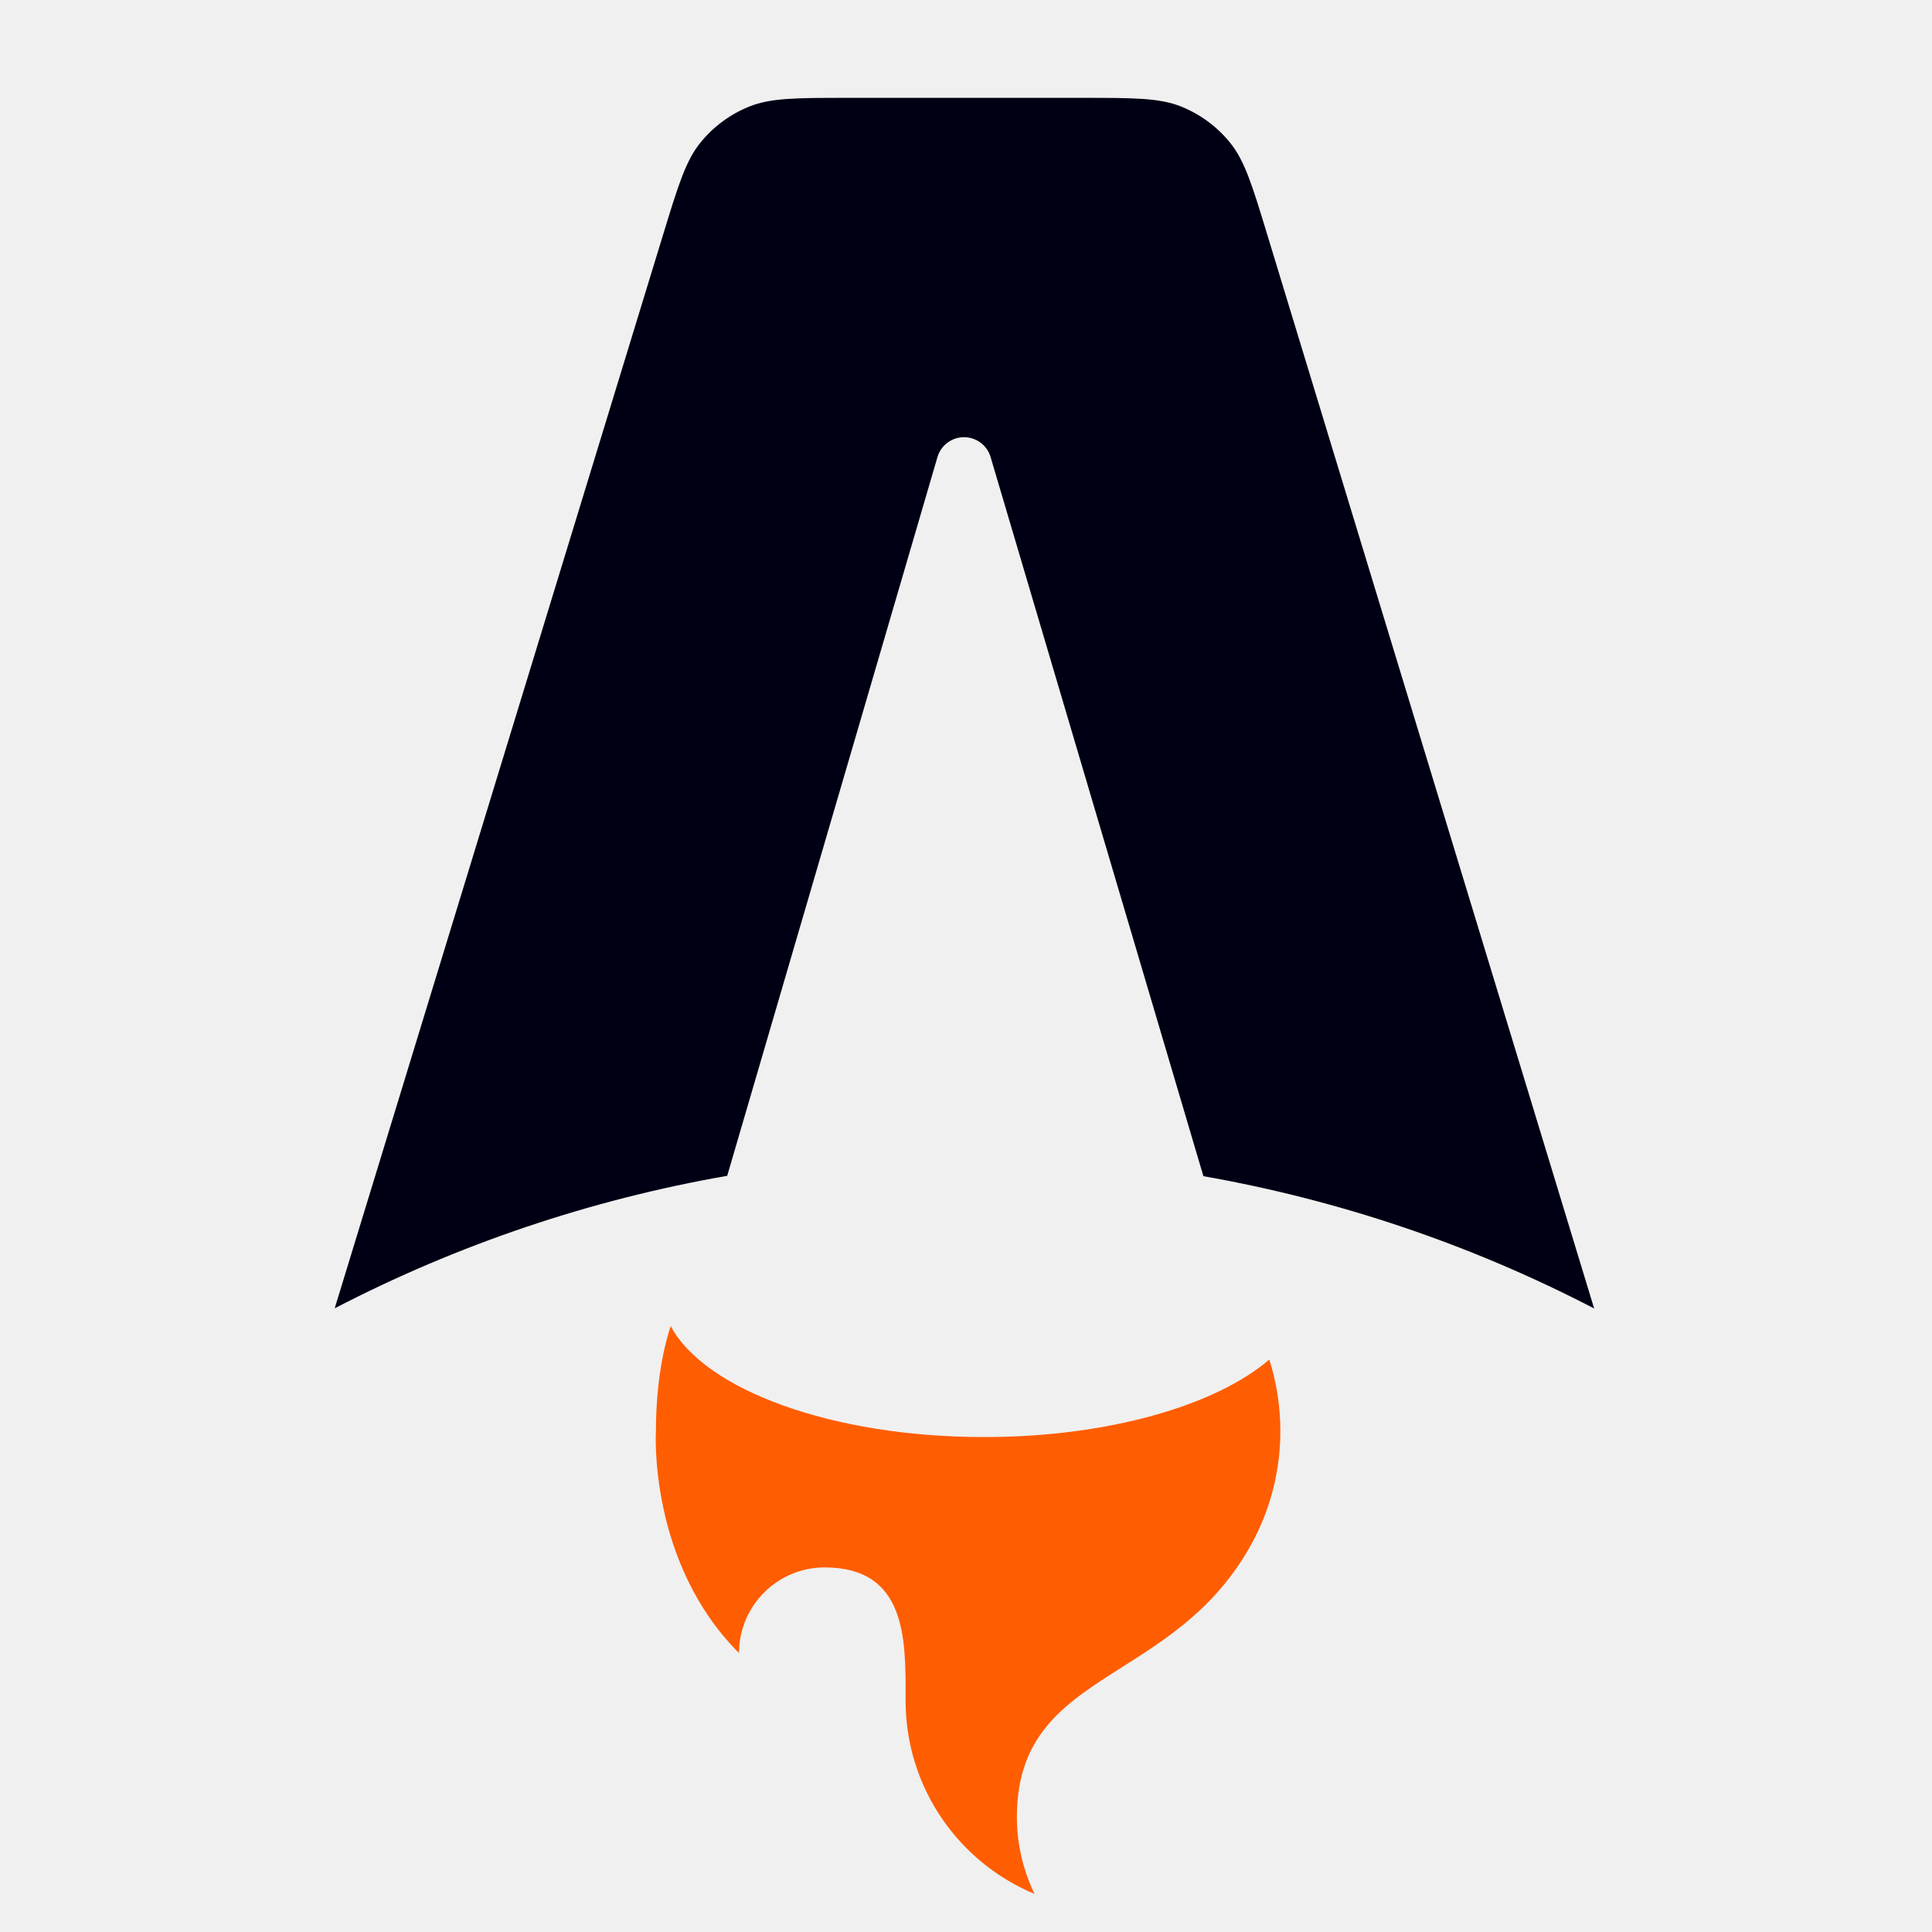
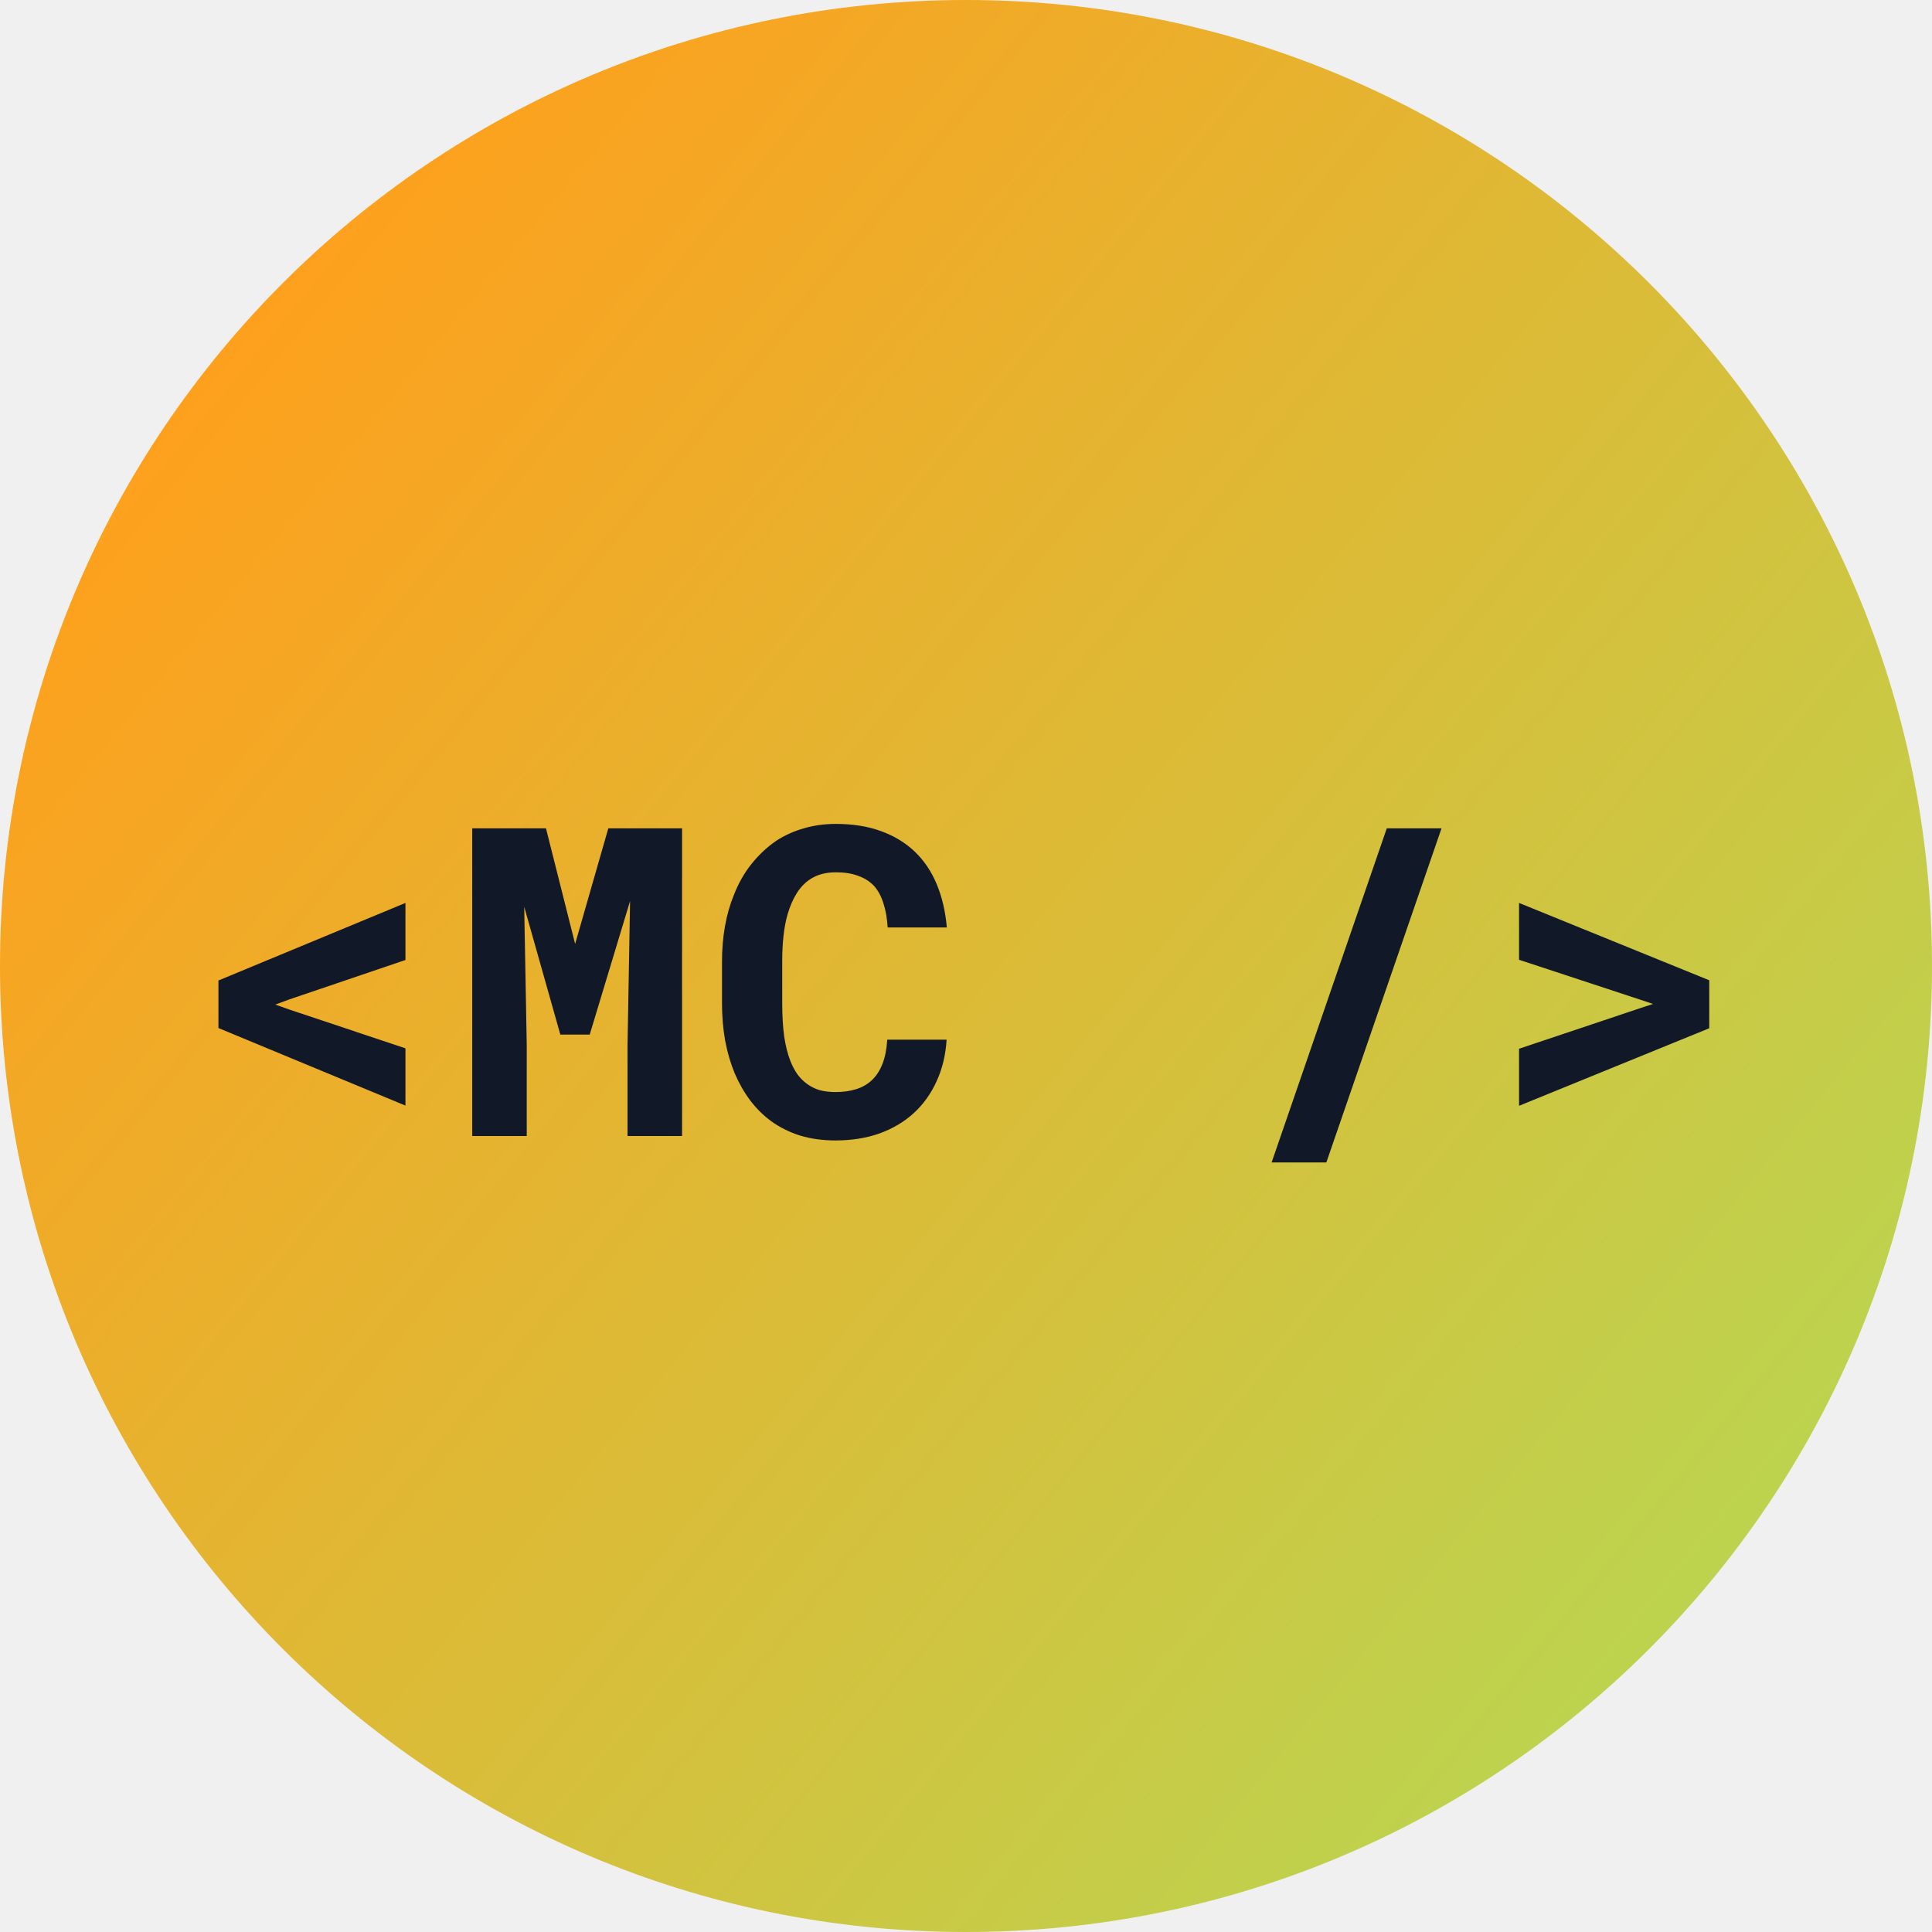
- <svg xmlns="http://www.w3.org/2000/svg" width="256" height="256" fill="none">
-   <style>
-         #flame { fill: #FF5D01; }
-         #a { fill: #000014; }
-         @media (prefers-color-scheme: dark) {
-             #a { fill: #fff; }
-         }
-     </style>
-   <path id="a" fill-rule="evenodd" clip-rule="evenodd" d="M163.008 18.929c1.944 2.413 2.935 5.67 4.917 12.181l43.309 142.27a180.277 180.277 0 00-51.778-17.53l-28.198-95.29a3.67 3.67 0 00-7.042.01l-27.857 95.232a180.225 180.225 0 00-52.01 17.557l43.52-142.281c1.99-6.502 2.983-9.752 4.927-12.16a15.999 15.999 0 016.484-4.798c2.872-1.154 6.271-1.154 13.07-1.154h31.085c6.807 0 10.211 0 13.086 1.157a16.004 16.004 0 016.487 4.806z" />
-   <path id="flame" fill-rule="evenodd" clip-rule="evenodd" d="M168.19 180.151c-7.139 6.105-21.39 10.268-37.804 10.268-20.147 0-37.033-6.272-41.513-14.707-1.602 4.835-1.961 10.367-1.961 13.902 0 0-1.056 17.355 11.015 29.426 0-6.268 5.081-11.349 11.349-11.349 10.743 0 10.731 9.373 10.721 16.977v.679c0 11.542 7.054 21.436 17.086 25.606a23.27 23.27 0 01-2.339-10.2c0-11.008 6.463-15.107 13.974-19.87 5.976-3.79 12.616-8.001 17.192-16.449a31.024 31.024 0 003.743-14.82c0-3.299-.513-6.479-1.463-9.463z" />
+ <svg xmlns="http://www.w3.org/2000/svg" width="500" height="500" viewBox="0 0 500 500" fill="none">
+   <circle cx="250" cy="250" r="250" fill="url(#paint0_linear)" />
+   <path d="M104.93 286.125V271.305L74.961 261.297L71.242 259.984L74.961 258.617L104.93 248.445V233.68L56.531 253.75V266.055L104.93 286.125ZM141.297 214.375H122.211V294H136.32V270.43L135.664 234.664L145.016 267.75H152.617L163.062 233.188L162.406 270.43V294H176.516V214.375H157.43L148.844 244.289L141.297 214.375ZM244.984 269.062H229.617C229.471 271.469 229.07 273.529 228.414 275.242C227.758 276.956 226.865 278.359 225.734 279.453C224.604 280.547 223.237 281.349 221.633 281.859C220.029 282.37 218.224 282.625 216.219 282.625C214.724 282.625 213.357 282.461 212.117 282.133C210.914 281.768 209.82 281.221 208.836 280.492C207.924 279.836 207.104 279.016 206.375 278.031C205.682 277.047 205.081 275.917 204.57 274.641C203.841 272.781 203.294 270.612 202.93 268.133C202.602 265.617 202.438 262.773 202.438 259.602V248.773C202.438 246.44 202.547 244.271 202.766 242.266C202.984 240.224 203.331 238.365 203.805 236.688C204.424 234.536 205.245 232.659 206.266 231.055C207.323 229.414 208.599 228.156 210.094 227.281C210.969 226.771 211.917 226.388 212.938 226.133C213.995 225.878 215.125 225.75 216.328 225.75C218.589 225.75 220.521 226.06 222.125 226.68C223.766 227.263 225.133 228.138 226.227 229.305C227.284 230.508 228.086 232.003 228.633 233.789C229.216 235.576 229.581 237.654 229.727 240.023H245.039C244.674 235.867 243.799 232.13 242.414 228.812C241.029 225.495 239.133 222.688 236.727 220.391C234.32 218.094 231.404 216.326 227.977 215.086C224.586 213.846 220.703 213.227 216.328 213.227C213.375 213.227 210.604 213.609 208.016 214.375C205.464 215.104 203.112 216.161 200.961 217.547C198.555 219.188 196.404 221.193 194.508 223.562C192.612 225.932 191.081 228.63 189.914 231.656C188.893 234.135 188.128 236.833 187.617 239.75C187.107 242.63 186.852 245.674 186.852 248.883V259.602C186.852 263.029 187.125 266.273 187.672 269.336C188.255 272.398 189.076 275.206 190.133 277.758C191.227 280.31 192.557 282.643 194.125 284.758C195.729 286.872 197.552 288.677 199.594 290.172C201.818 291.776 204.315 293.016 207.086 293.891C209.893 294.729 212.938 295.148 216.219 295.148C220.375 295.148 224.167 294.547 227.594 293.344C231.021 292.104 233.974 290.354 236.453 288.094C238.932 285.833 240.901 283.099 242.359 279.891C243.854 276.682 244.729 273.073 244.984 269.062ZM343.258 300.836L373.062 214.375H358.898L329.094 300.836H343.258ZM393.133 286.18L442.352 266.109V253.695L393.133 233.68V248.391L424.523 258.727L427.805 259.82L424.469 260.914L393.133 271.414V286.18Z" fill="#111827" />
+   <defs>
+     <linearGradient id="paint0_linear" x1="55" y1="75" x2="500" y2="441" gradientUnits="userSpaceOnUse">
+       <stop stop-color="#FF9F1C" />
+       <stop offset="1" stop-color="#B4DA55" />
+     </linearGradient>
+   </defs>
</svg>
